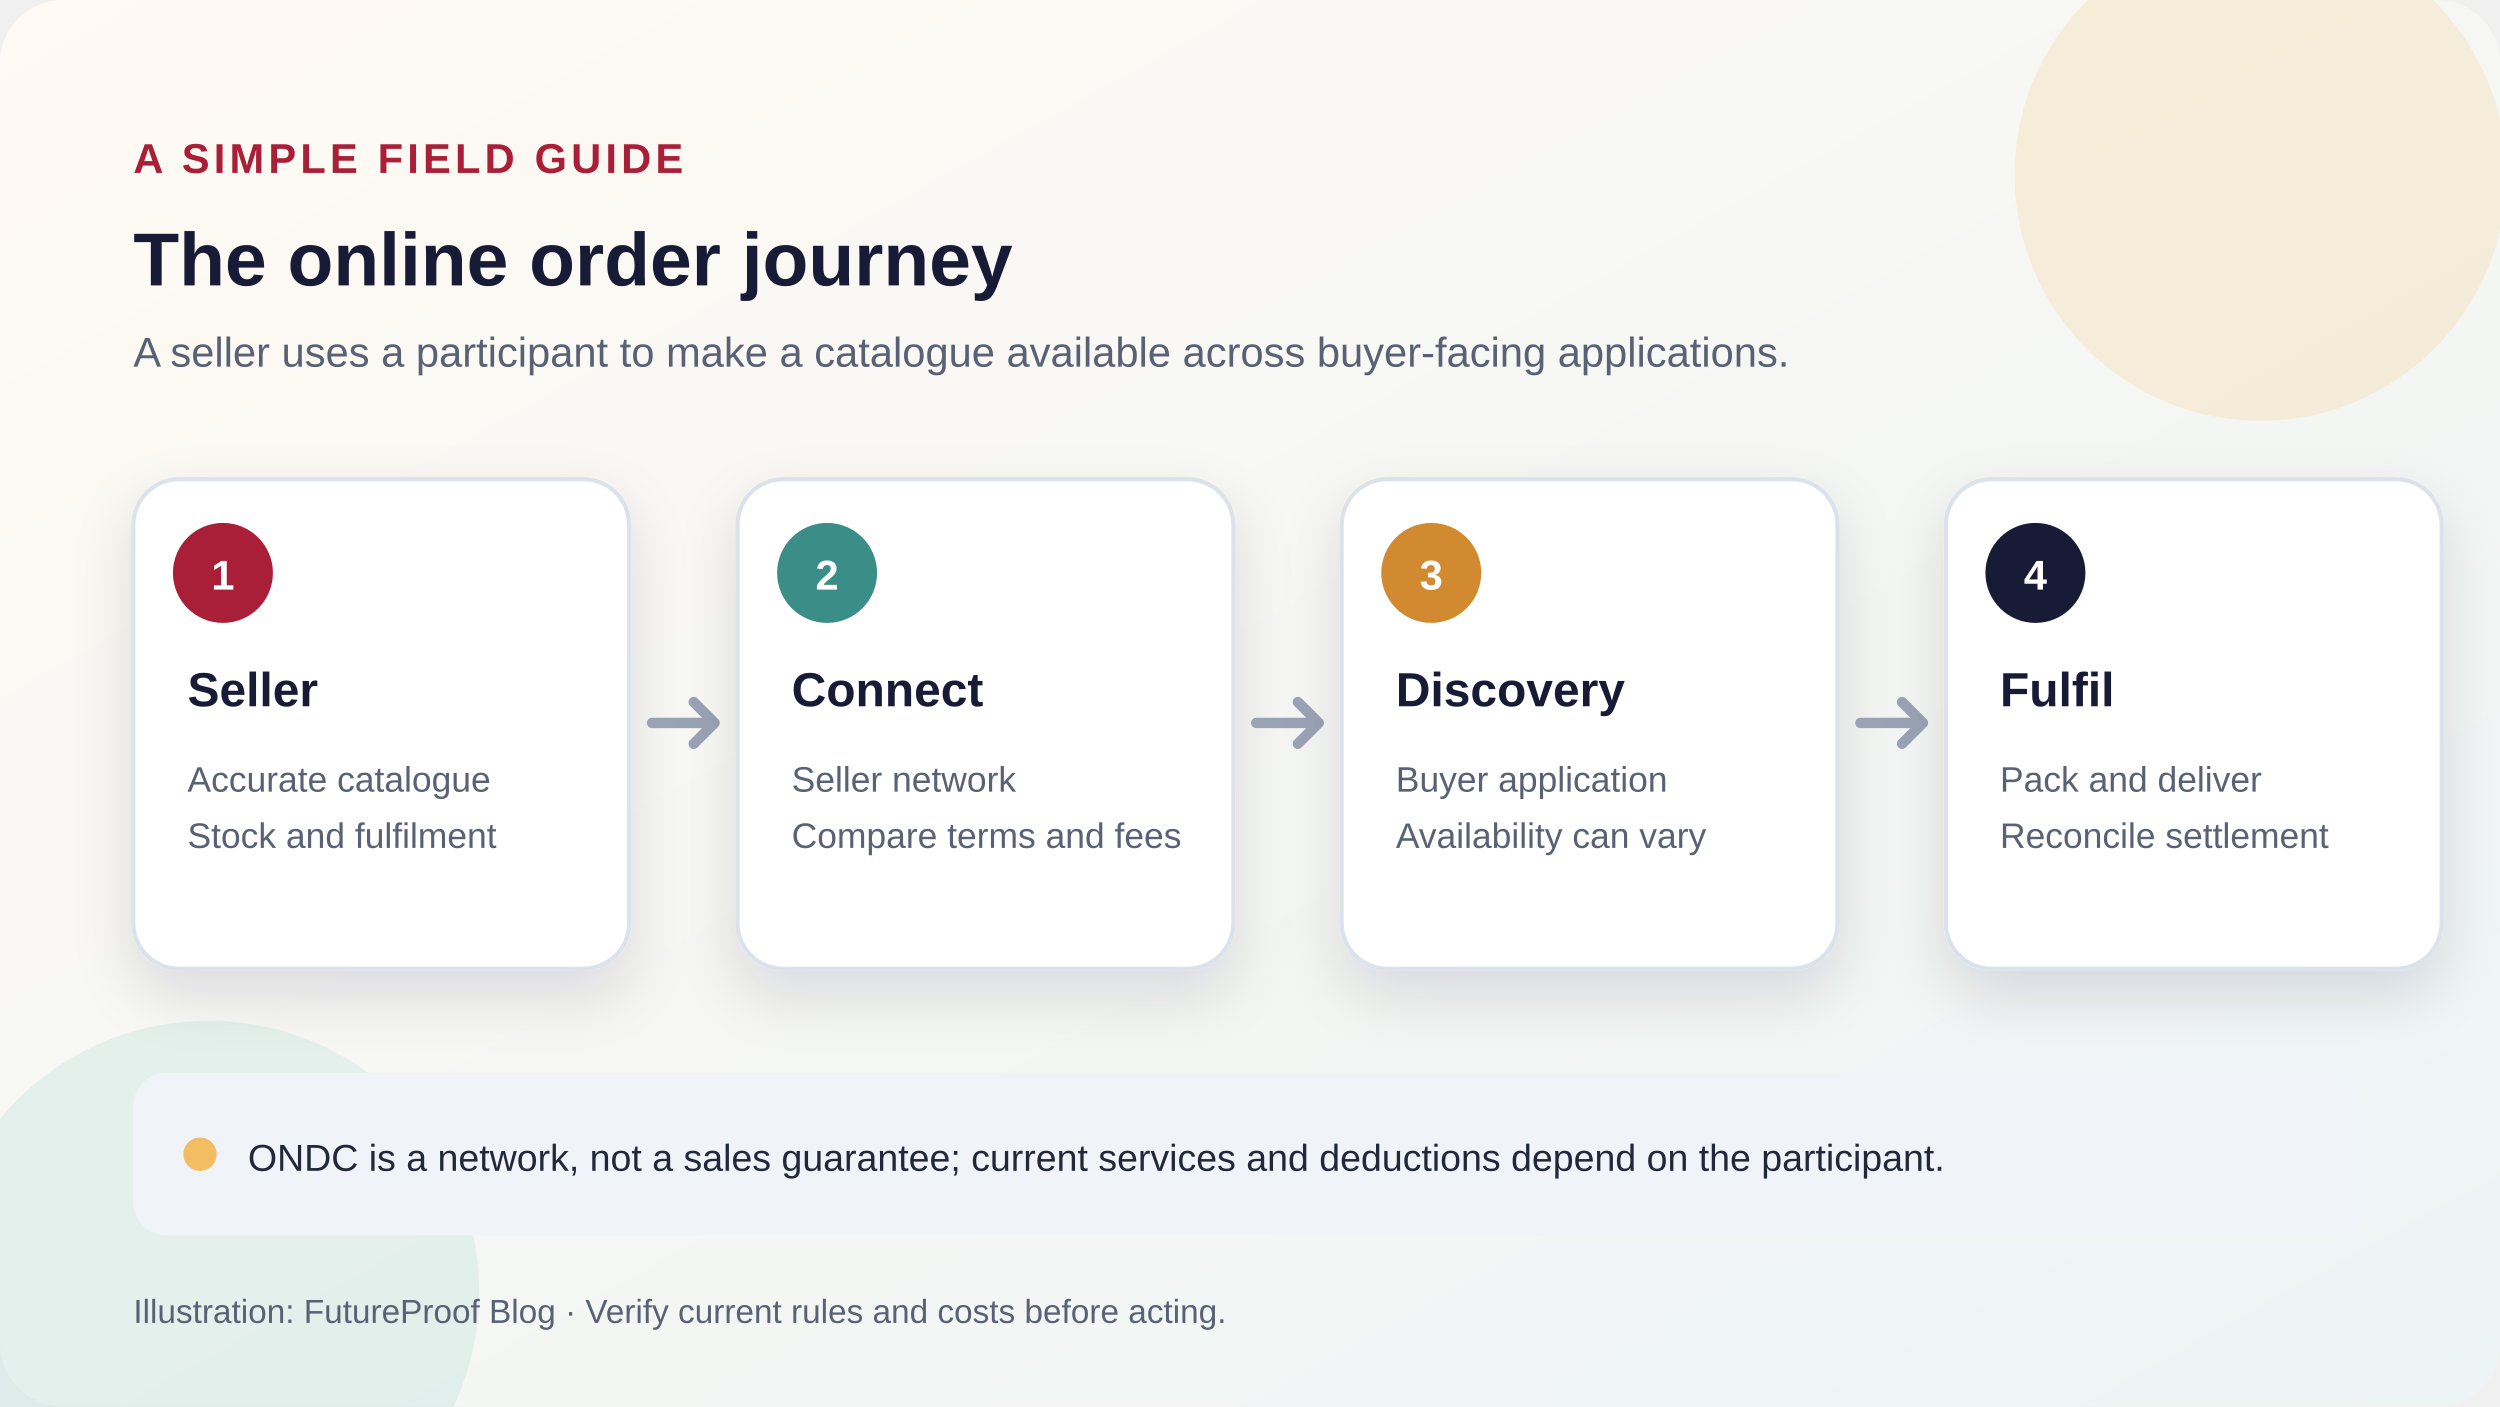
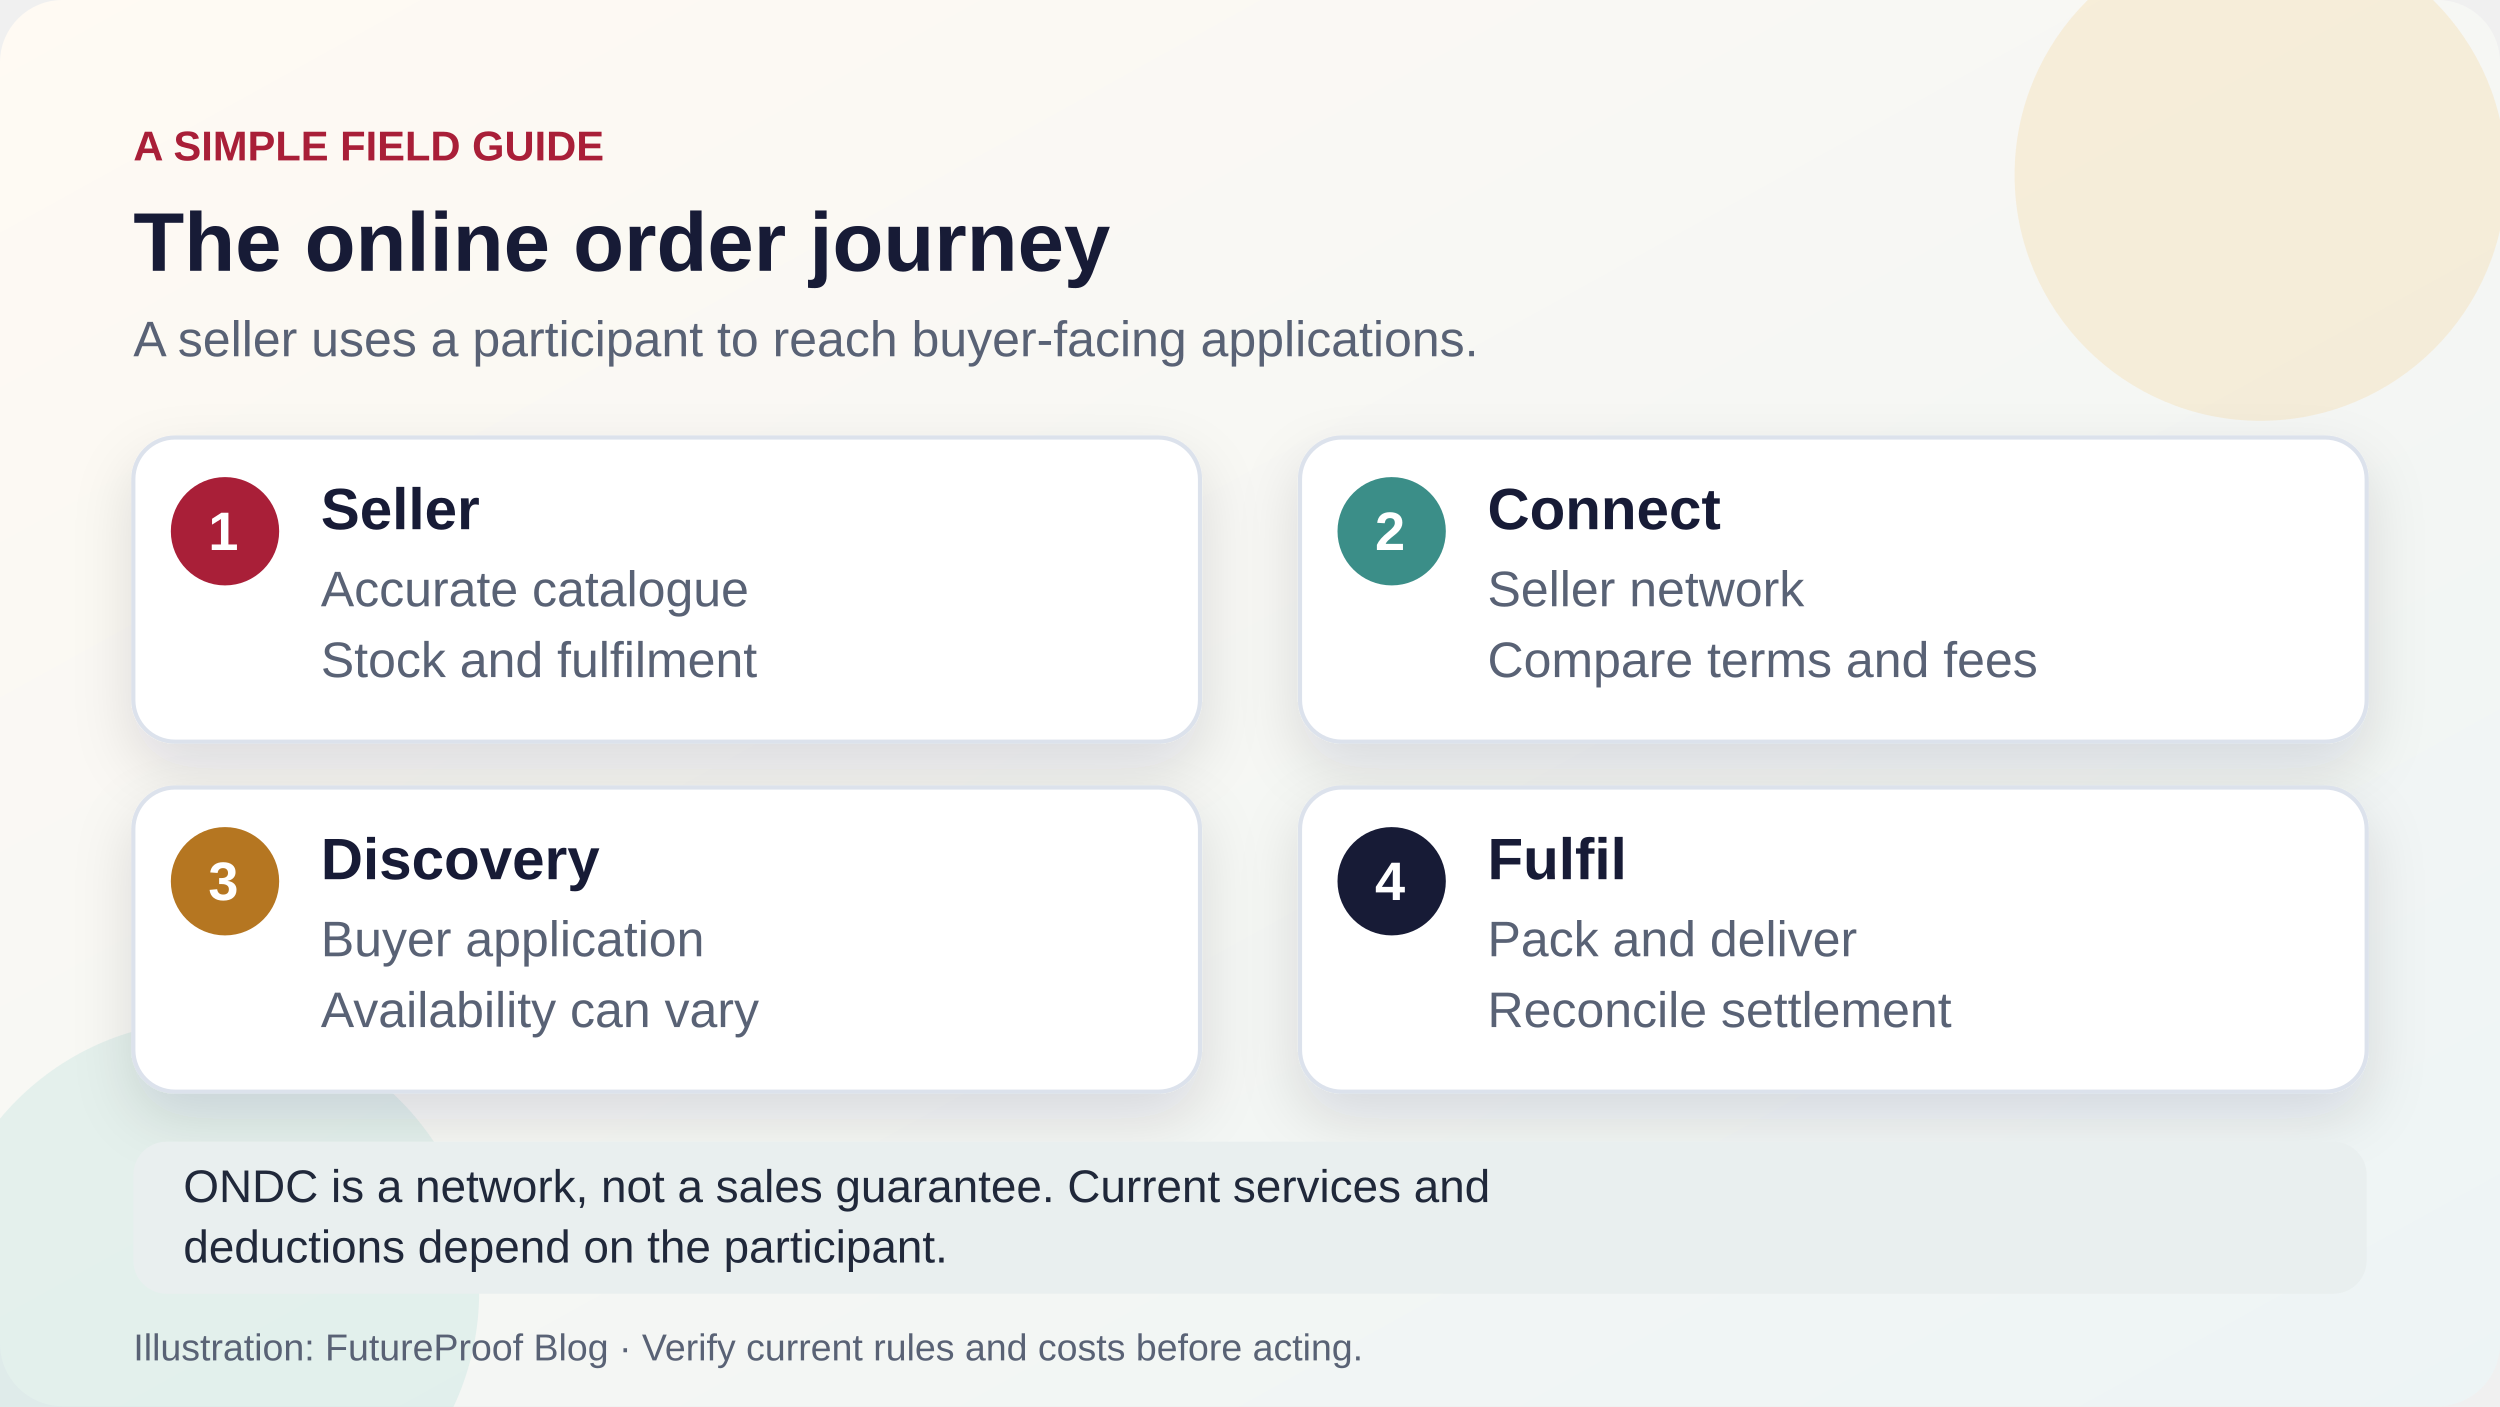
<svg xmlns="http://www.w3.org/2000/svg" width="1200" height="675" viewBox="0 0 1200 675" role="img" aria-labelledby="title desc">
  <defs>
    <linearGradient id="bg" x1="0" y1="0" x2="1" y2="1">
      <stop stop-color="#fffaf3" />
      <stop offset="1" stop-color="#edf4f5" />
    </linearGradient>
    <linearGradient id="accent" x1="0" y1="0" x2="1" y2="1">
      <stop stop-color="#a91f38" />
      <stop offset="1" stop-color="#d55766" />
    </linearGradient>
    <filter id="shadow" x="-20%" y="-20%" width="140%" height="150%">
      <feDropShadow dx="0" dy="12" stdDeviation="14" flood-color="#171b36" flood-opacity=".12" />
    </filter>
  </defs>
  <rect width="1200" height="675" rx="30" fill="url(#bg)" />
  <circle cx="1085" cy="84" r="118" fill="#f5dcae" opacity=".38" />
  <circle cx="100" cy="620" r="130" fill="#bbdfdc" opacity=".32" />
-   <text x="64" y="83" font-family="Arial,sans-serif" font-size="20" font-weight="700" letter-spacing="2" fill="#a91f38">A SIMPLE FIELD GUIDE</text>
-   <text x="64" y="137" font-family="Arial,sans-serif" font-size="36" font-weight="700" fill="#171b36">The online order journey</text>
-   <text x="64" y="176" font-family="Arial,sans-serif" font-size="20" fill="#596275">A seller uses a participant to make a catalogue available across buyer-facing applications.</text>
+   <text x="64" y="77" font-family="Arial,sans-serif" font-size="20" font-weight="700" fill="#a91f38">A SIMPLE FIELD GUIDE</text>
+   <text x="64" y="130" font-family="Arial,sans-serif" font-size="40" font-weight="700" fill="#171b36">The online order journey</text>
+   <text x="64" y="171" font-family="Arial,sans-serif" font-size="24" font-weight="400" fill="#596275">A seller uses a participant to reach buyer-facing applications.</text>
  <g>
-     <rect x="64" y="230" width="238" height="235" rx="22" fill="#fff" stroke="#dce2ec" stroke-width="2" filter="url(#shadow)" />
-     <circle cx="107" cy="275" r="24" fill="#a91f38" />
-     <text x="107" y="283" text-anchor="middle" font-family="Arial,sans-serif" font-size="20" font-weight="700" fill="#fff">1</text>
-     <text x="90" y="339" font-family="Arial,sans-serif" font-size="23" font-weight="700" fill="#171b36">Seller</text>
-     <text x="90" y="380" font-family="Arial,sans-serif" font-size="17" fill="#596275">Accurate catalogue</text>
-     <text x="90" y="407" font-family="Arial,sans-serif" font-size="17" fill="#596275">Stock and fulfilment</text>
+     <rect x="64" y="210" width="512" height="146" rx="20" fill="#fff" stroke="#dce2ec" stroke-width="2" filter="url(#shadow)" />
+     <circle cx="108" cy="255" r="26" fill="#a91f38" />
+     <text x="100" y="264" font-family="Arial,sans-serif" font-size="26" font-weight="700" fill="#fff">1</text>
+     <text x="154" y="254" font-family="Arial,sans-serif" font-size="28" font-weight="700" fill="#171b36">Seller</text>
+     <text x="154" y="291" font-family="Arial,sans-serif" font-size="24" font-weight="400" fill="#596275">Accurate catalogue</text>
+     <text x="154" y="325" font-family="Arial,sans-serif" font-size="24" font-weight="400" fill="#596275">Stock and fulfilment</text>
  </g>
-   <path d="M313 347h30m-10-10 10 10-10 10" fill="none" stroke="#9aa3b5" stroke-width="5" stroke-linecap="round" stroke-linejoin="round" />
  <g>
-     <rect x="354" y="230" width="238" height="235" rx="22" fill="#fff" stroke="#dce2ec" stroke-width="2" filter="url(#shadow)" />
-     <circle cx="397" cy="275" r="24" fill="#3b8e88" />
-     <text x="397" y="283" text-anchor="middle" font-family="Arial,sans-serif" font-size="20" font-weight="700" fill="#fff">2</text>
-     <text x="380" y="339" font-family="Arial,sans-serif" font-size="23" font-weight="700" fill="#171b36">Connect</text>
-     <text x="380" y="380" font-family="Arial,sans-serif" font-size="17" fill="#596275">Seller network</text>
-     <text x="380" y="407" font-family="Arial,sans-serif" font-size="17" fill="#596275">Compare terms and fees</text>
+     <rect x="624" y="210" width="512" height="146" rx="20" fill="#fff" stroke="#dce2ec" stroke-width="2" filter="url(#shadow)" />
+     <circle cx="668" cy="255" r="26" fill="#3b8e88" />
+     <text x="660" y="264" font-family="Arial,sans-serif" font-size="26" font-weight="700" fill="#fff">2</text>
+     <text x="714" y="254" font-family="Arial,sans-serif" font-size="28" font-weight="700" fill="#171b36">Connect</text>
+     <text x="714" y="291" font-family="Arial,sans-serif" font-size="24" font-weight="400" fill="#596275">Seller network</text>
+     <text x="714" y="325" font-family="Arial,sans-serif" font-size="24" font-weight="400" fill="#596275">Compare terms and fees</text>
  </g>
-   <path d="M603 347h30m-10-10 10 10-10 10" fill="none" stroke="#9aa3b5" stroke-width="5" stroke-linecap="round" stroke-linejoin="round" />
  <g>
-     <rect x="644" y="230" width="238" height="235" rx="22" fill="#fff" stroke="#dce2ec" stroke-width="2" filter="url(#shadow)" />
-     <circle cx="687" cy="275" r="24" fill="#d28a30" />
-     <text x="687" y="283" text-anchor="middle" font-family="Arial,sans-serif" font-size="20" font-weight="700" fill="#fff">3</text>
-     <text x="670" y="339" font-family="Arial,sans-serif" font-size="23" font-weight="700" fill="#171b36">Discovery</text>
-     <text x="670" y="380" font-family="Arial,sans-serif" font-size="17" fill="#596275">Buyer application</text>
-     <text x="670" y="407" font-family="Arial,sans-serif" font-size="17" fill="#596275">Availability can vary</text>
+     <rect x="64" y="378" width="512" height="146" rx="20" fill="#fff" stroke="#dce2ec" stroke-width="2" filter="url(#shadow)" />
+     <circle cx="108" cy="423" r="26" fill="#b57621" />
+     <text x="100" y="432" font-family="Arial,sans-serif" font-size="26" font-weight="700" fill="#fff">3</text>
+     <text x="154" y="422" font-family="Arial,sans-serif" font-size="28" font-weight="700" fill="#171b36">Discovery</text>
+     <text x="154" y="459" font-family="Arial,sans-serif" font-size="24" font-weight="400" fill="#596275">Buyer application</text>
+     <text x="154" y="493" font-family="Arial,sans-serif" font-size="24" font-weight="400" fill="#596275">Availability can vary</text>
  </g>
-   <path d="M893 347h30m-10-10 10 10-10 10" fill="none" stroke="#9aa3b5" stroke-width="5" stroke-linecap="round" stroke-linejoin="round" />
  <g>
-     <rect x="934" y="230" width="238" height="235" rx="22" fill="#fff" stroke="#dce2ec" stroke-width="2" filter="url(#shadow)" />
-     <circle cx="977" cy="275" r="24" fill="#171b36" />
-     <text x="977" y="283" text-anchor="middle" font-family="Arial,sans-serif" font-size="20" font-weight="700" fill="#fff">4</text>
-     <text x="960" y="339" font-family="Arial,sans-serif" font-size="23" font-weight="700" fill="#171b36">Fulfil</text>
-     <text x="960" y="380" font-family="Arial,sans-serif" font-size="17" fill="#596275">Pack and deliver</text>
-     <text x="960" y="407" font-family="Arial,sans-serif" font-size="17" fill="#596275">Reconcile settlement</text>
+     <rect x="624" y="378" width="512" height="146" rx="20" fill="#fff" stroke="#dce2ec" stroke-width="2" filter="url(#shadow)" />
+     <circle cx="668" cy="423" r="26" fill="#171b36" />
+     <text x="660" y="432" font-family="Arial,sans-serif" font-size="26" font-weight="700" fill="#fff">4</text>
+     <text x="714" y="422" font-family="Arial,sans-serif" font-size="28" font-weight="700" fill="#171b36">Fulfil</text>
+     <text x="714" y="459" font-family="Arial,sans-serif" font-size="24" font-weight="400" fill="#596275">Pack and deliver</text>
+     <text x="714" y="493" font-family="Arial,sans-serif" font-size="24" font-weight="400" fill="#596275">Reconcile settlement</text>
  </g>
-   <rect x="64" y="515" width="1070" height="78" rx="16" fill="#f0f4f8" />
-   <circle cx="96" cy="554" r="8" fill="#f2bd63" />
-   <text x="119" y="562" font-family="Arial,sans-serif" font-size="18" fill="#20283a">ONDC is a network, not a sales guarantee; current services and deductions depend on the participant.</text>
-   <text x="64" y="635" font-family="Arial,sans-serif" font-size="16" fill="#596275">Illustration: FutureProof Blog · Verify current rules and costs before acting.</text>
+   <rect x="64" y="548" width="1072" height="73" rx="16" fill="#e9efef" />
+   <text x="88" y="577" font-family="Arial,sans-serif" font-size="22" font-weight="400" fill="#20283a">ONDC is a network, not a sales guarantee. Current services and</text>
+   <text x="88" y="606" font-family="Arial,sans-serif" font-size="22" font-weight="400" fill="#20283a">deductions depend on the participant.</text>
+   <text x="64" y="653" font-family="Arial,sans-serif" font-size="18" font-weight="400" fill="#596275">Illustration: FutureProof Blog · Verify current rules and costs before acting.</text>
</svg>
